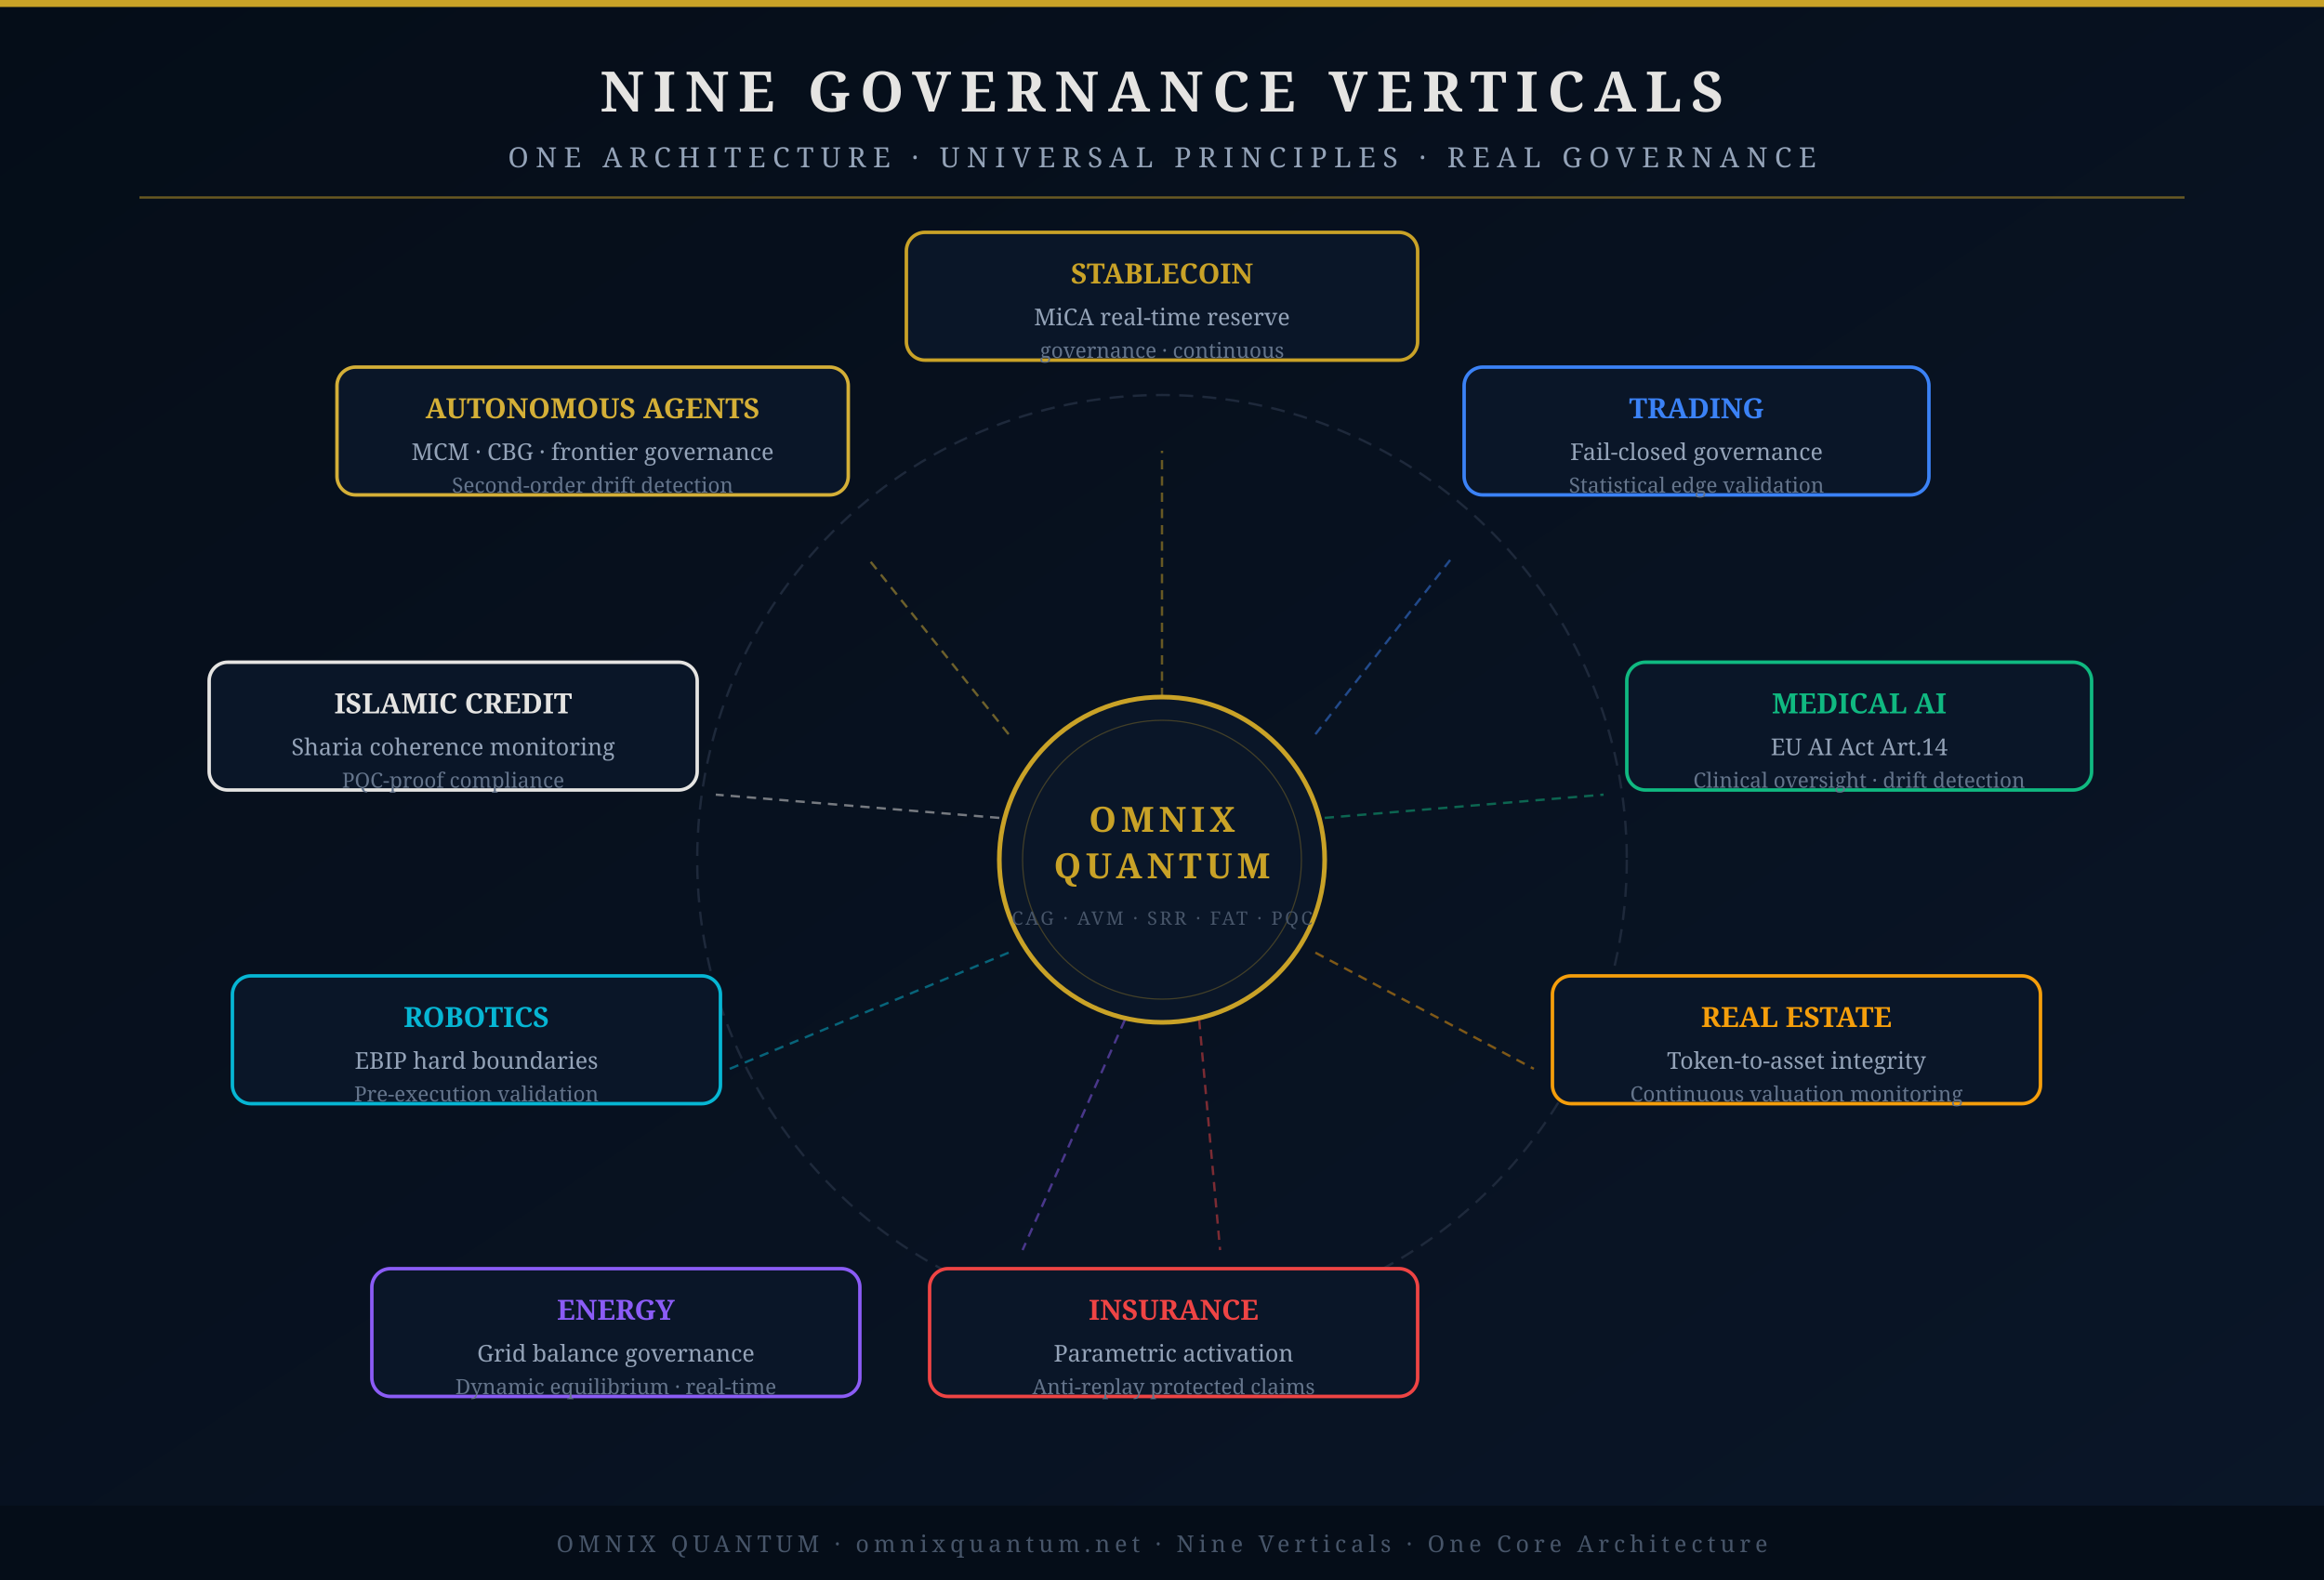
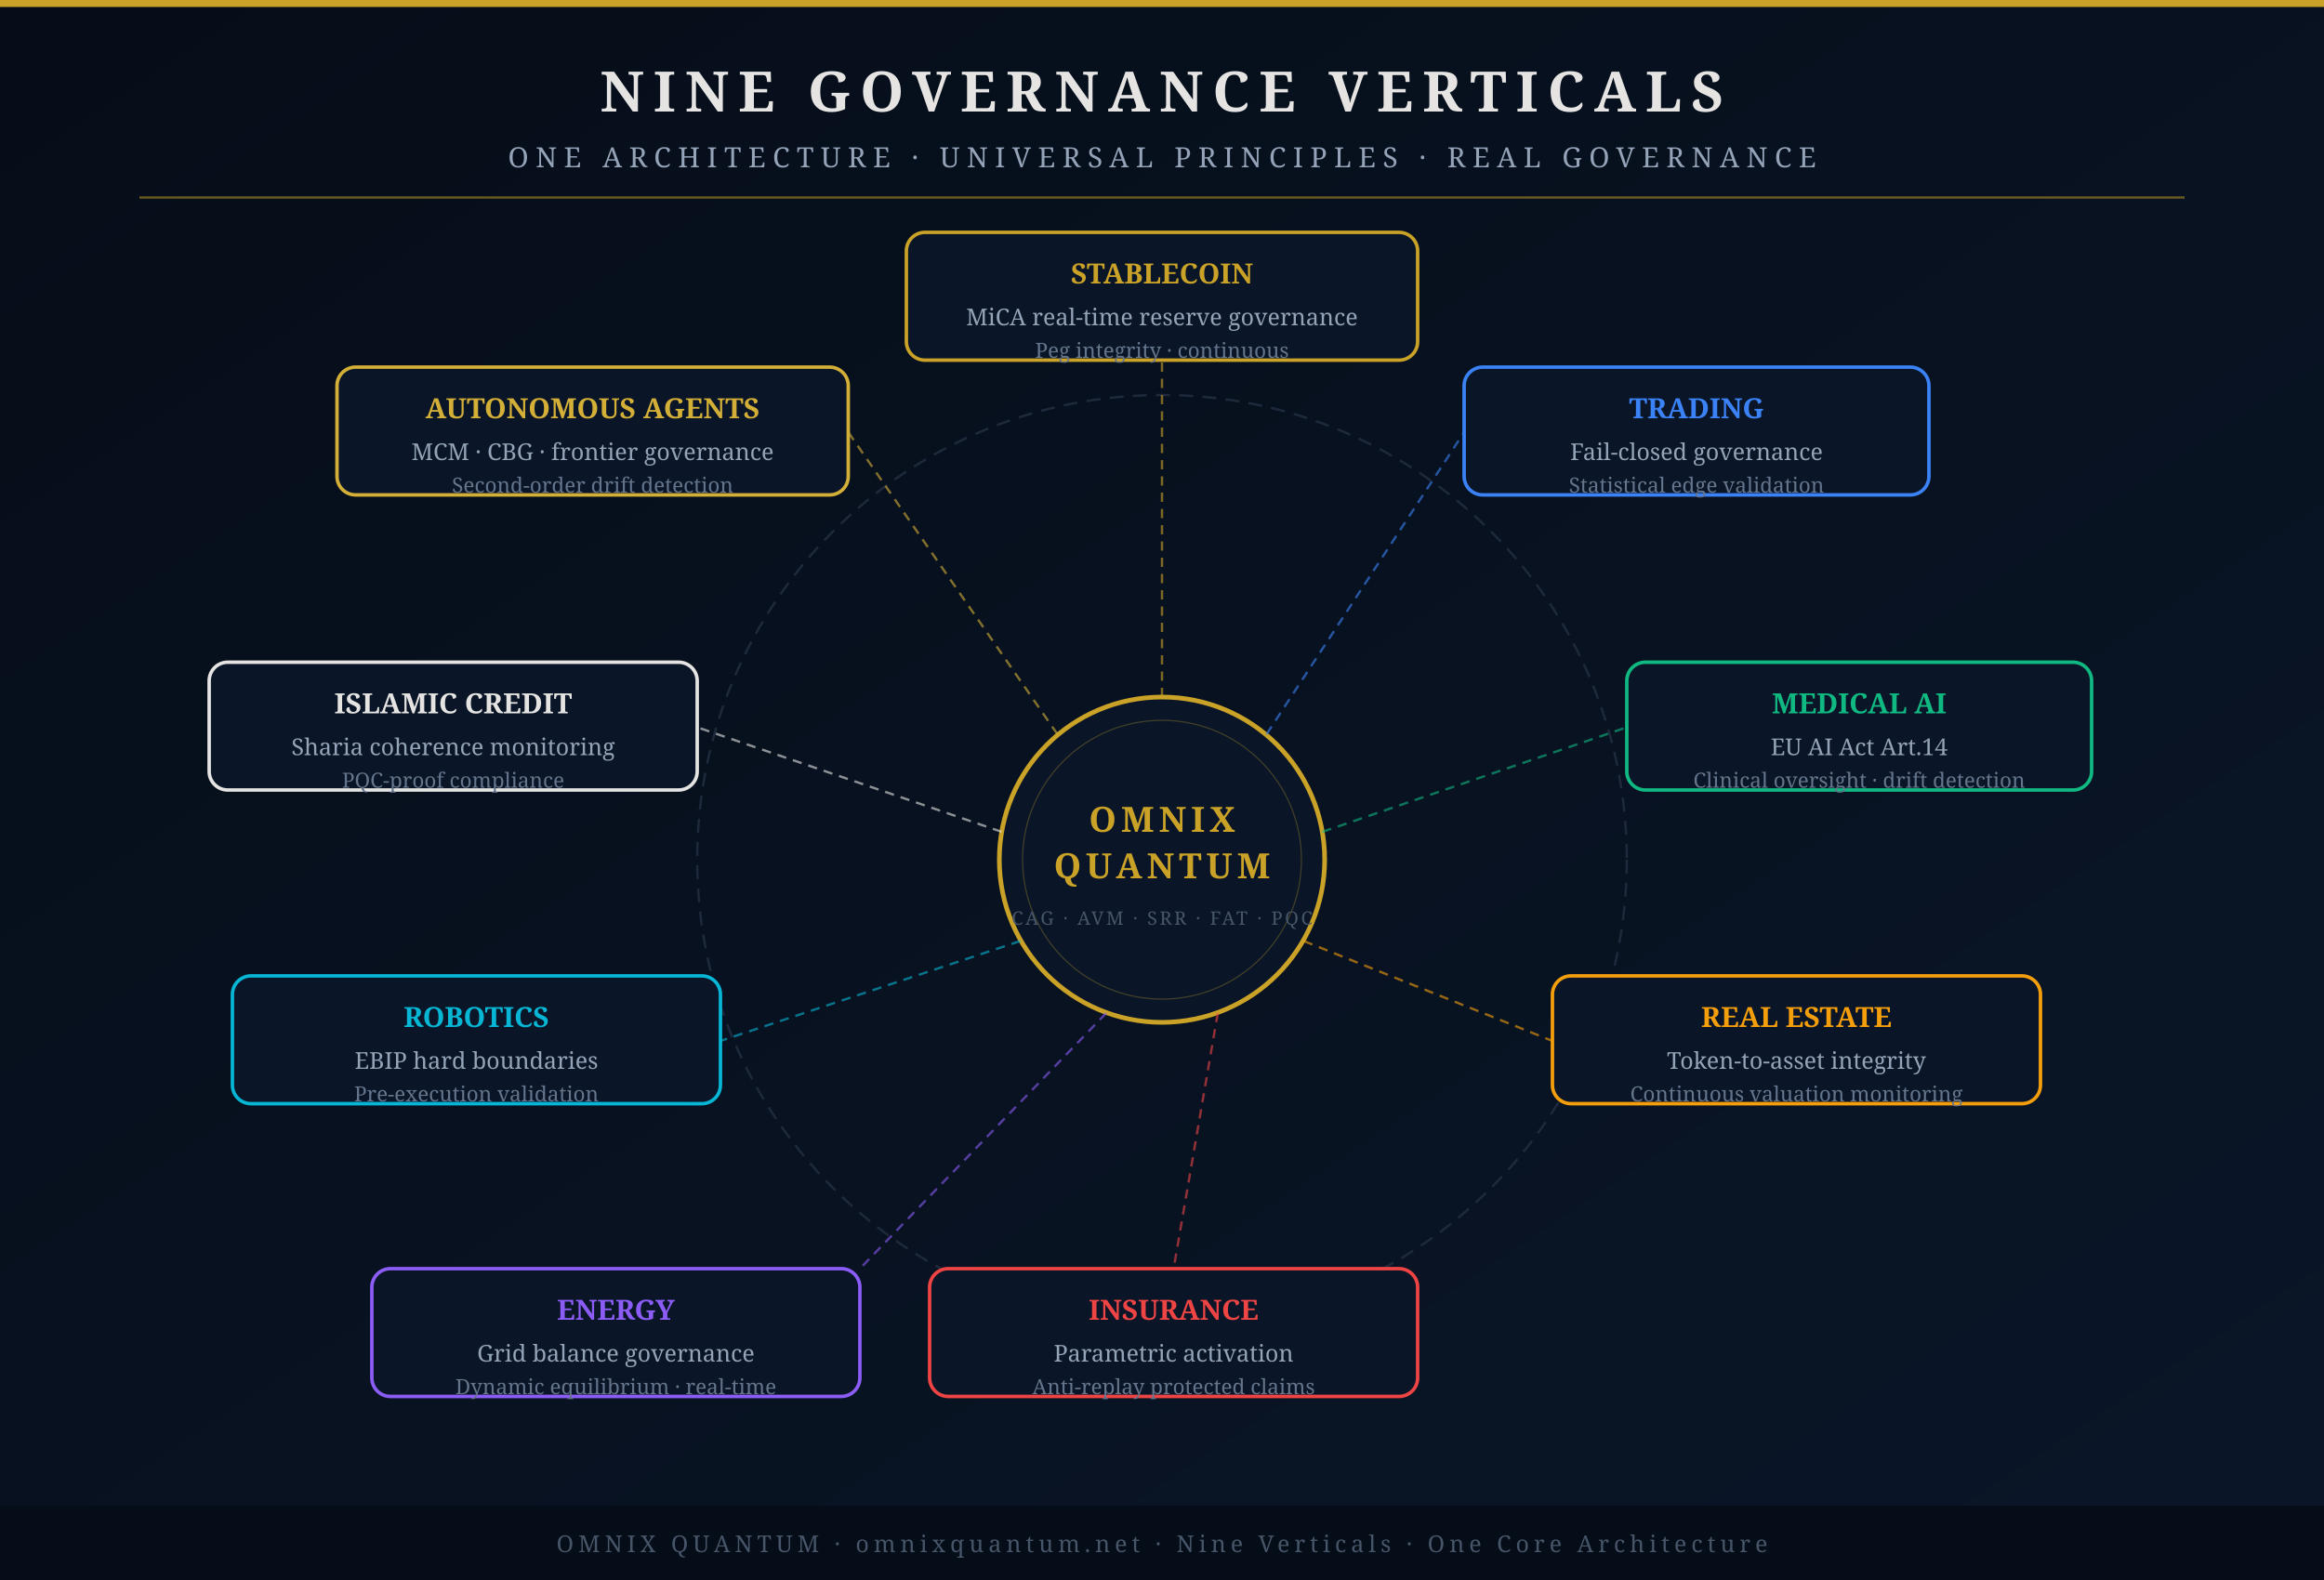
- <svg xmlns="http://www.w3.org/2000/svg" viewBox="0 0 1000 680" font-family="'Georgia', serif">
+ <svg xmlns="http://www.w3.org/2000/svg" viewBox="0 0 1000 680" font-family="'Georgia', serif" overflow="hidden">
  <defs>
    <linearGradient id="bg4" x1="0%" y1="0%" x2="100%" y2="100%">
      <stop offset="0%" style="stop-color:#050D18" />
      <stop offset="100%" style="stop-color:#0A1628" />
    </linearGradient>
  </defs>
  <rect width="1000" height="680" fill="url(#bg4)" />
  <rect x="0" y="0" width="1000" height="3" fill="#C9A227" />
  <text x="500" y="48" text-anchor="middle" fill="#E5E4E2" font-size="24" font-weight="bold" letter-spacing="4">NINE GOVERNANCE VERTICALS</text>
  <text x="500" y="72" text-anchor="middle" fill="#94A3B8" font-size="12" letter-spacing="3">ONE ARCHITECTURE · UNIVERSAL PRINCIPLES · REAL GOVERNANCE</text>
  <line x1="60" y1="85" x2="940" y2="85" stroke="#C9A227" stroke-width="1" opacity="0.5" />
  <circle cx="500" cy="370" r="70" fill="#0A1628" stroke="#C9A227" stroke-width="2" />
  <circle cx="500" cy="370" r="60" fill="#0A1628" stroke="#C9A227" stroke-width="0.5" opacity="0.3" />
  <text x="500" y="358" text-anchor="middle" fill="#C9A227" font-size="15" font-weight="bold" letter-spacing="2">OMNIX</text>
  <text x="500" y="378" text-anchor="middle" fill="#C9A227" font-size="15" font-weight="bold" letter-spacing="2">QUANTUM</text>
  <text x="500" y="398" text-anchor="middle" fill="#475569" font-size="8" letter-spacing="1">CAG · AVM · SRR · FAT · PQC</text>
  <circle cx="500" cy="370" r="200" fill="none" stroke="#1E293B" stroke-width="1" stroke-dasharray="6,4" />
-   <line x1="500" y1="300" x2="500" y2="194" stroke="#C9A227" stroke-width="1" stroke-dasharray="4,3" opacity="0.5" />
+   <line x1="500" y1="300" x2="500" y2="155" stroke="#C9A227" stroke-width="1" stroke-dasharray="4,3" opacity="0.6" />
+   <line x1="545" y1="316" x2="630" y2="186" stroke="#3B82F6" stroke-width="1" stroke-dasharray="4,3" opacity="0.6" />
+   <line x1="569" y1="358" x2="700" y2="313" stroke="#10B981" stroke-width="1" stroke-dasharray="4,3" opacity="0.6" />
+   <line x1="561" y1="405" x2="668" y2="448" stroke="#F59E0B" stroke-width="1" stroke-dasharray="4,3" opacity="0.6" />
+   <line x1="524" y1="436" x2="505" y2="546" stroke="#EF4444" stroke-width="1" stroke-dasharray="4,3" opacity="0.6" />
+   <line x1="476" y1="436" x2="370" y2="546" stroke="#8B5CF6" stroke-width="1" stroke-dasharray="4,3" opacity="0.6" />
+   <line x1="439" y1="405" x2="310" y2="448" stroke="#06B6D4" stroke-width="1" stroke-dasharray="4,3" opacity="0.6" />
+   <line x1="431" y1="358" x2="300" y2="313" stroke="#E5E4E2" stroke-width="1" stroke-dasharray="4,3" opacity="0.6" />
+   <line x1="455" y1="316" x2="365" y2="186" stroke="#D4AF37" stroke-width="1" stroke-dasharray="4,3" opacity="0.6" />
  <rect x="390" y="100" width="220" height="55" rx="8" fill="#0A1628" stroke="#C9A227" stroke-width="1.5" />
  <text x="500" y="122" text-anchor="middle" fill="#C9A227" font-size="12" font-weight="bold">STABLECOIN</text>
-   <text x="500" y="140" text-anchor="middle" fill="#94A3B8" font-size="10">MiCA real-time reserve</text>
-   <text x="500" y="154" text-anchor="middle" fill="#64748B" font-size="9">governance · continuous</text>
-   <line x1="566" y1="316" x2="624" y2="241" stroke="#3B82F6" stroke-width="1" stroke-dasharray="4,3" opacity="0.5" />
+   <text x="500" y="140" text-anchor="middle" fill="#94A3B8" font-size="10">MiCA real-time reserve governance</text>
+   <text x="500" y="154" text-anchor="middle" fill="#64748B" font-size="9">Peg integrity · continuous</text>
  <rect x="630" y="158" width="200" height="55" rx="8" fill="#0A1628" stroke="#3B82F6" stroke-width="1.5" />
  <text x="730" y="180" text-anchor="middle" fill="#3B82F6" font-size="12" font-weight="bold">TRADING</text>
  <text x="730" y="198" text-anchor="middle" fill="#94A3B8" font-size="10">Fail-closed governance</text>
  <text x="730" y="212" text-anchor="middle" fill="#64748B" font-size="9">Statistical edge validation</text>
-   <line x1="570" y1="352" x2="690" y2="342" stroke="#10B981" stroke-width="1" stroke-dasharray="4,3" opacity="0.5" />
  <rect x="700" y="285" width="200" height="55" rx="8" fill="#0A1628" stroke="#10B981" stroke-width="1.5" />
  <text x="800" y="307" text-anchor="middle" fill="#10B981" font-size="12" font-weight="bold">MEDICAL AI</text>
  <text x="800" y="325" text-anchor="middle" fill="#94A3B8" font-size="10">EU AI Act Art.14</text>
  <text x="800" y="339" text-anchor="middle" fill="#64748B" font-size="9">Clinical oversight · drift detection</text>
-   <line x1="566" y1="410" x2="660" y2="460" stroke="#F59E0B" stroke-width="1" stroke-dasharray="4,3" opacity="0.5" />
  <rect x="668" y="420" width="210" height="55" rx="8" fill="#0A1628" stroke="#F59E0B" stroke-width="1.5" />
  <text x="773" y="442" text-anchor="middle" fill="#F59E0B" font-size="12" font-weight="bold">REAL ESTATE</text>
  <text x="773" y="460" text-anchor="middle" fill="#94A3B8" font-size="10">Token-to-asset integrity</text>
  <text x="773" y="474" text-anchor="middle" fill="#64748B" font-size="9">Continuous valuation monitoring</text>
-   <line x1="516" y1="439" x2="525" y2="538" stroke="#EF4444" stroke-width="1" stroke-dasharray="4,3" opacity="0.5" />
  <rect x="400" y="546" width="210" height="55" rx="8" fill="#0A1628" stroke="#EF4444" stroke-width="1.5" />
  <text x="505" y="568" text-anchor="middle" fill="#EF4444" font-size="12" font-weight="bold">INSURANCE</text>
  <text x="505" y="586" text-anchor="middle" fill="#94A3B8" font-size="10">Parametric activation</text>
  <text x="505" y="600" text-anchor="middle" fill="#64748B" font-size="9">Anti-replay protected claims</text>
-   <line x1="484" y1="439" x2="440" y2="538" stroke="#8B5CF6" stroke-width="1" stroke-dasharray="4,3" opacity="0.5" />
  <rect x="160" y="546" width="210" height="55" rx="8" fill="#0A1628" stroke="#8B5CF6" stroke-width="1.5" />
  <text x="265" y="568" text-anchor="middle" fill="#8B5CF6" font-size="12" font-weight="bold">ENERGY</text>
  <text x="265" y="586" text-anchor="middle" fill="#94A3B8" font-size="10">Grid balance governance</text>
  <text x="265" y="600" text-anchor="middle" fill="#64748B" font-size="9">Dynamic equilibrium · real-time</text>
-   <line x1="434" y1="410" x2="314" y2="460" stroke="#06B6D4" stroke-width="1" stroke-dasharray="4,3" opacity="0.5" />
  <rect x="100" y="420" width="210" height="55" rx="8" fill="#0A1628" stroke="#06B6D4" stroke-width="1.5" />
  <text x="205" y="442" text-anchor="middle" fill="#06B6D4" font-size="12" font-weight="bold">ROBOTICS</text>
  <text x="205" y="460" text-anchor="middle" fill="#94A3B8" font-size="10">EBIP hard boundaries</text>
  <text x="205" y="474" text-anchor="middle" fill="#64748B" font-size="9">Pre-execution validation</text>
-   <line x1="430" y1="352" x2="308" y2="342" stroke="#E5E4E2" stroke-width="1" stroke-dasharray="4,3" opacity="0.5" />
  <rect x="90" y="285" width="210" height="55" rx="8" fill="#0A1628" stroke="#E5E4E2" stroke-width="1.5" />
  <text x="195" y="307" text-anchor="middle" fill="#E5E4E2" font-size="12" font-weight="bold">ISLAMIC CREDIT</text>
  <text x="195" y="325" text-anchor="middle" fill="#94A3B8" font-size="10">Sharia coherence monitoring</text>
  <text x="195" y="339" text-anchor="middle" fill="#64748B" font-size="9">PQC-proof compliance</text>
-   <line x1="434" y1="316" x2="374" y2="241" stroke="#D4AF37" stroke-width="1" stroke-dasharray="4,3" opacity="0.5" />
  <rect x="145" y="158" width="220" height="55" rx="8" fill="#0A1628" stroke="#D4AF37" stroke-width="1.5" />
  <text x="255" y="180" text-anchor="middle" fill="#D4AF37" font-size="12" font-weight="bold">AUTONOMOUS AGENTS</text>
  <text x="255" y="198" text-anchor="middle" fill="#94A3B8" font-size="10">MCM · CBG · frontier governance</text>
  <text x="255" y="212" text-anchor="middle" fill="#64748B" font-size="9">Second-order drift detection</text>
  <rect x="0" y="648" width="1000" height="32" fill="#050D18" />
  <text x="500" y="668" text-anchor="middle" fill="#475569" font-size="10" letter-spacing="2">OMNIX QUANTUM  ·  omnixquantum.net  ·  Nine Verticals · One Core Architecture</text>
</svg>
